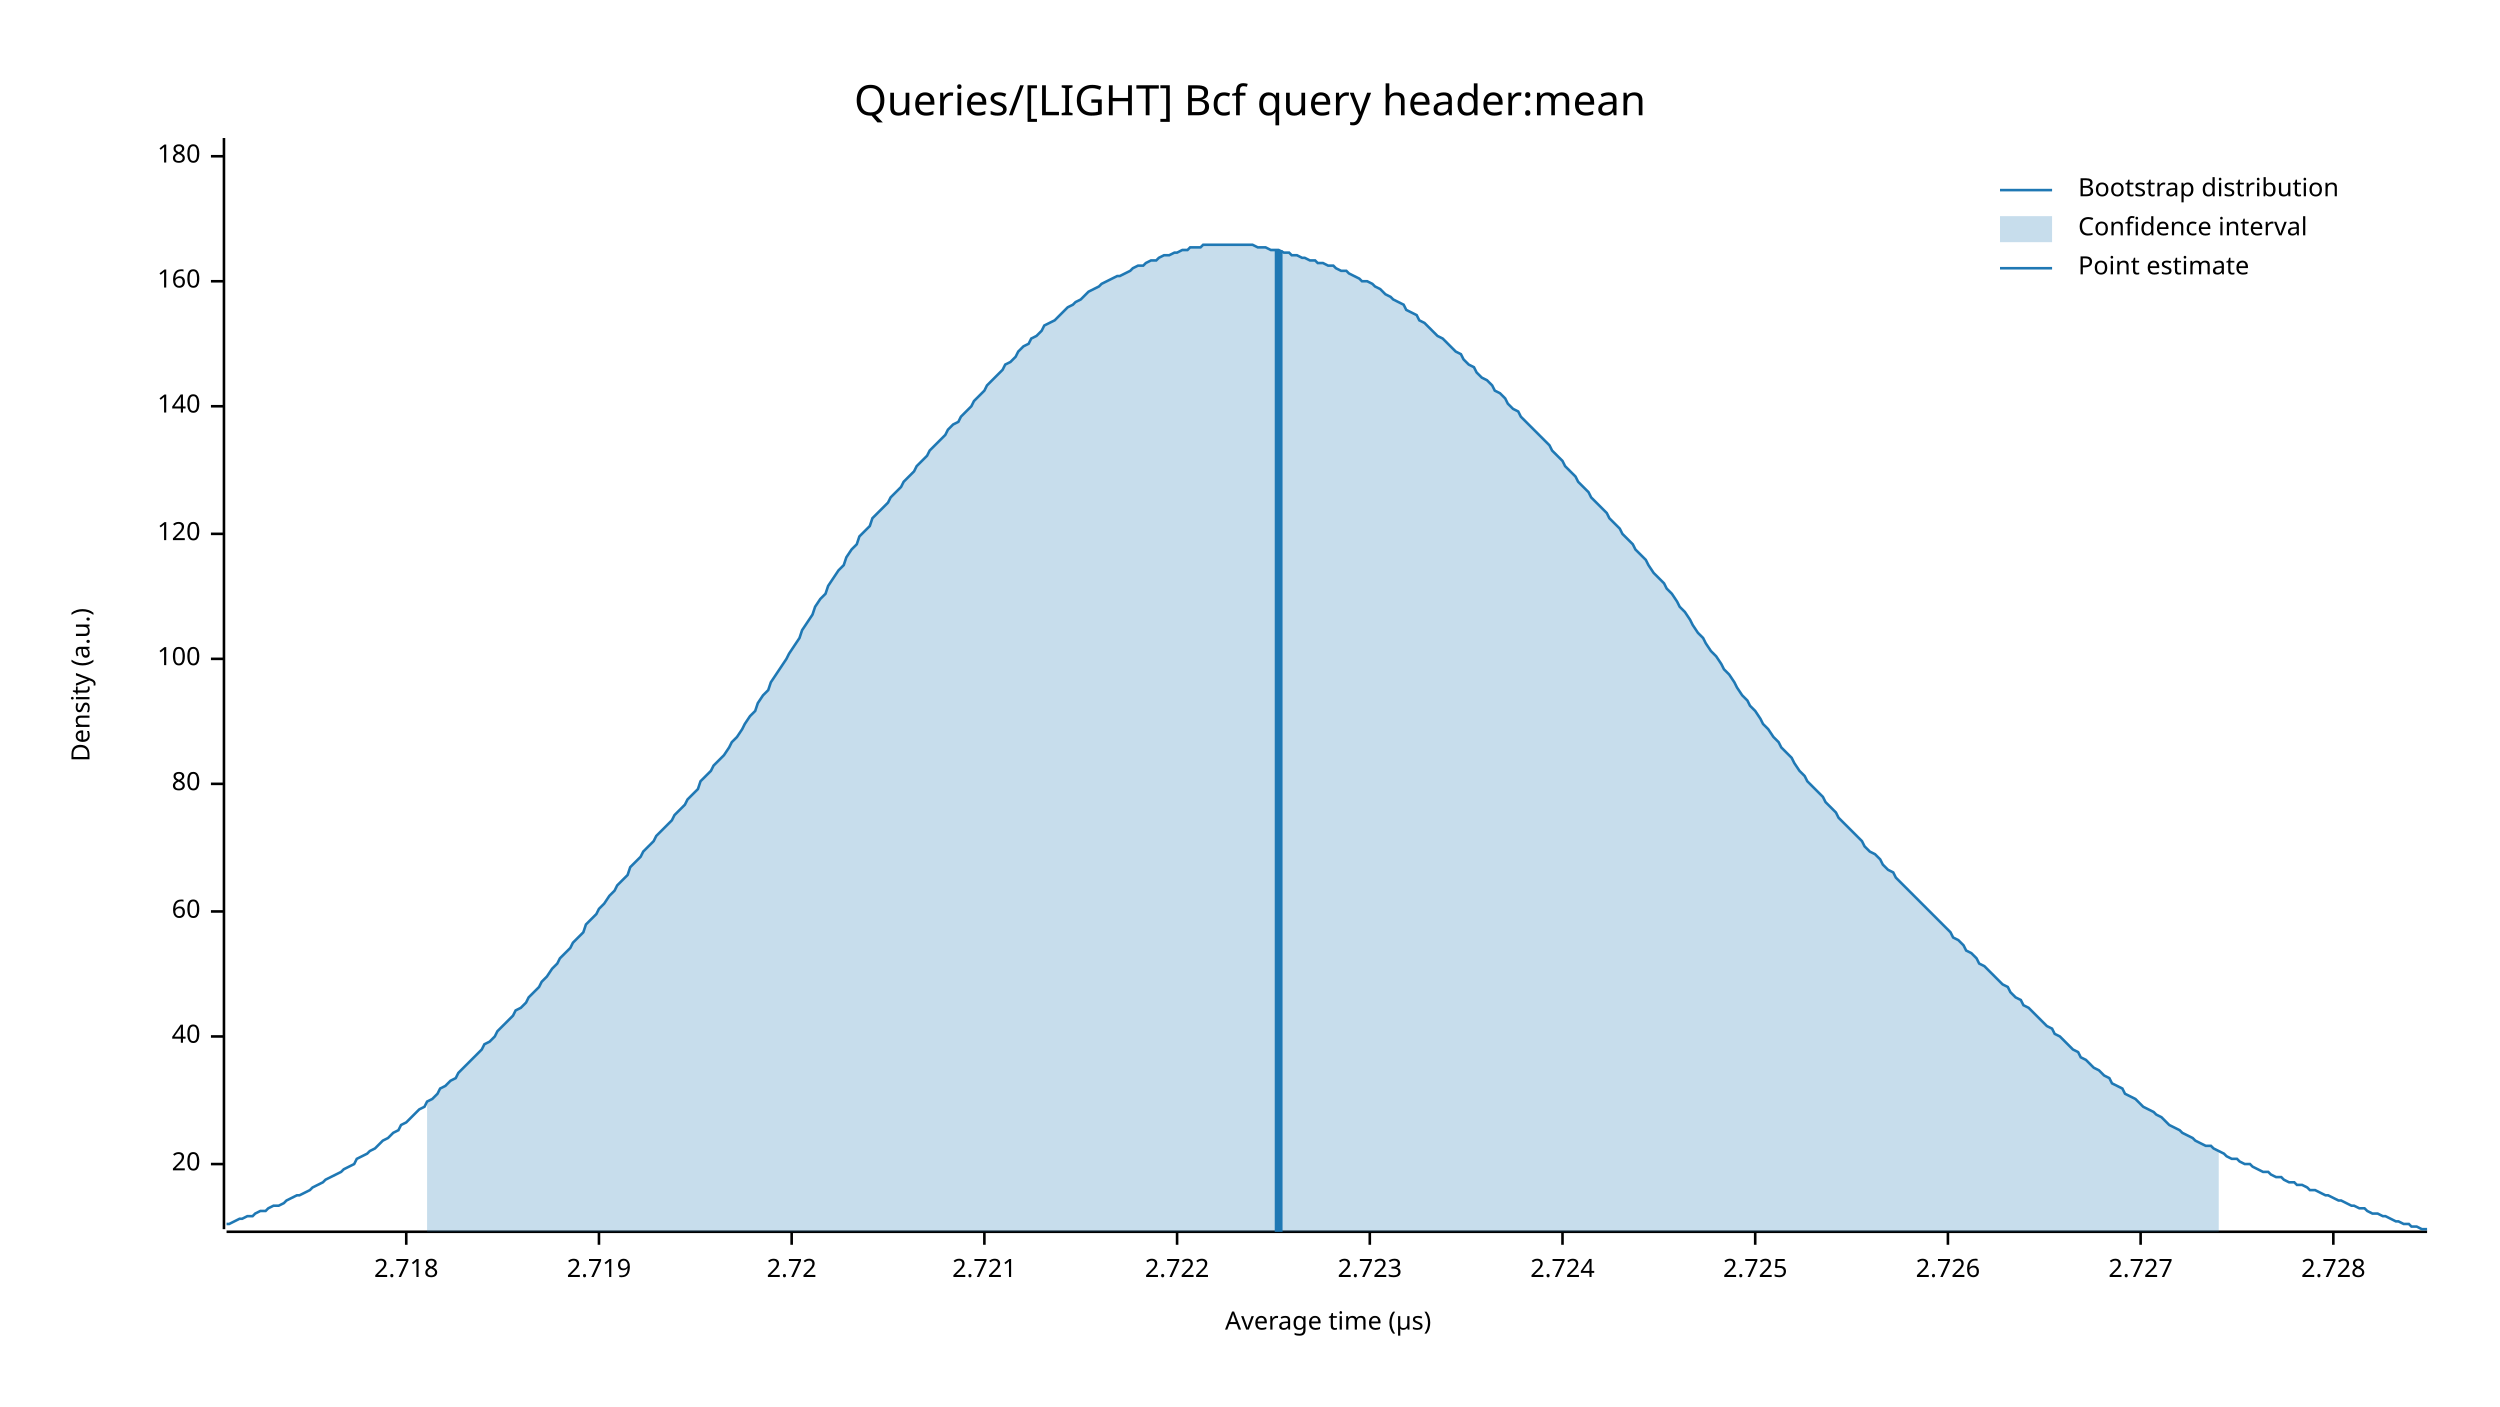
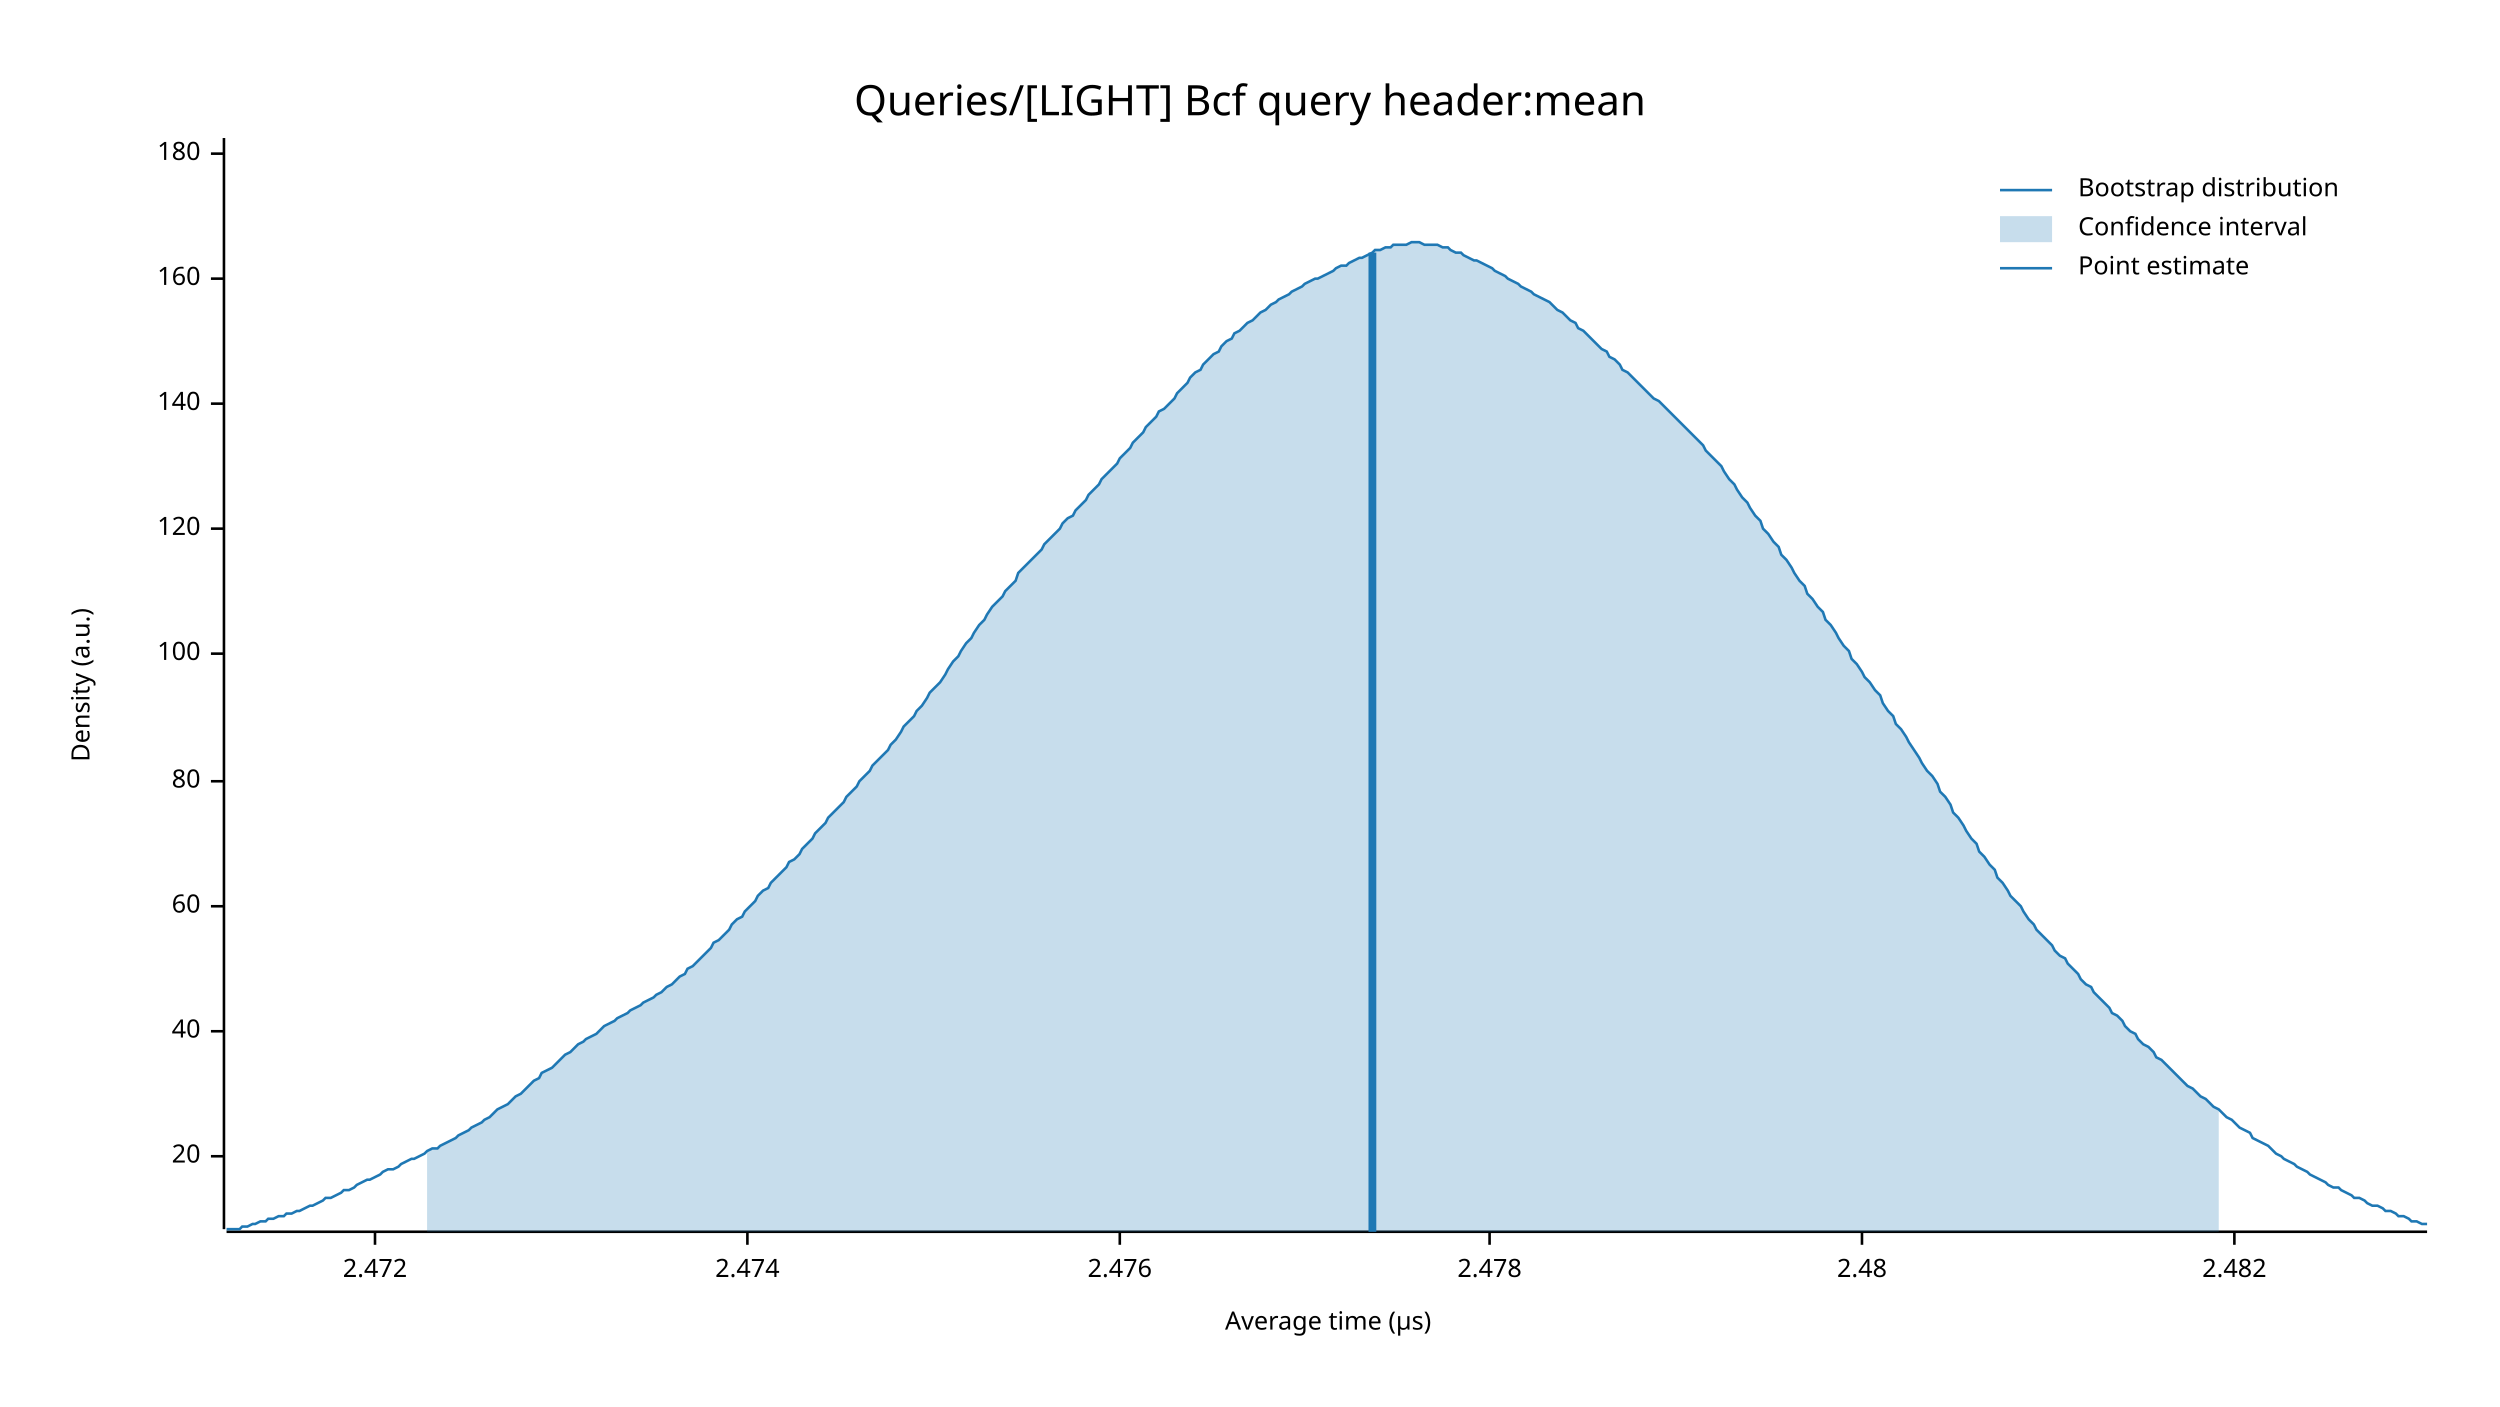
<svg xmlns="http://www.w3.org/2000/svg" width="960" height="540" viewBox="0 0 960 540">
  <text x="480" y="32" dy="0.76em" text-anchor="middle" font-family="sans-serif" font-size="16.129" opacity="1" fill="#000000">
Queries/[LIGHT] Bcf query header:mean
</text>
  <text x="27" y="263" dy="0.76em" text-anchor="middle" font-family="sans-serif" font-size="9.677" opacity="1" fill="#000000" transform="rotate(270, 27, 263)">
Density (a.u.)
</text>
  <text x="510" y="513" dy="-0.5ex" text-anchor="middle" font-family="sans-serif" font-size="9.677" opacity="1" fill="#000000">
Average time (µs)
</text>
  <polyline fill="none" opacity="1" stroke="#000000" stroke-width="1" points="86,53 86,472 " />
-   <text x="77" y="447" dy="0.5ex" text-anchor="end" font-family="sans-serif" font-size="9.677" opacity="1" fill="#000000">
+   <text x="77" y="444" dy="0.5ex" text-anchor="end" font-family="sans-serif" font-size="9.677" opacity="1" fill="#000000">
20
</text>
-   <polyline fill="none" opacity="1" stroke="#000000" stroke-width="1" points="81,447 86,447 " />
-   <text x="77" y="398" dy="0.5ex" text-anchor="end" font-family="sans-serif" font-size="9.677" opacity="1" fill="#000000">
+   <polyline fill="none" opacity="1" stroke="#000000" stroke-width="1" points="81,444 86,444 " />
+   <text x="77" y="396" dy="0.5ex" text-anchor="end" font-family="sans-serif" font-size="9.677" opacity="1" fill="#000000">
40
</text>
-   <polyline fill="none" opacity="1" stroke="#000000" stroke-width="1" points="81,398 86,398 " />
-   <text x="77" y="350" dy="0.5ex" text-anchor="end" font-family="sans-serif" font-size="9.677" opacity="1" fill="#000000">
+   <polyline fill="none" opacity="1" stroke="#000000" stroke-width="1" points="81,396 86,396 " />
+   <text x="77" y="348" dy="0.5ex" text-anchor="end" font-family="sans-serif" font-size="9.677" opacity="1" fill="#000000">
60
</text>
-   <polyline fill="none" opacity="1" stroke="#000000" stroke-width="1" points="81,350 86,350 " />
-   <text x="77" y="301" dy="0.5ex" text-anchor="end" font-family="sans-serif" font-size="9.677" opacity="1" fill="#000000">
+   <polyline fill="none" opacity="1" stroke="#000000" stroke-width="1" points="81,348 86,348 " />
+   <text x="77" y="300" dy="0.5ex" text-anchor="end" font-family="sans-serif" font-size="9.677" opacity="1" fill="#000000">
80
</text>
-   <polyline fill="none" opacity="1" stroke="#000000" stroke-width="1" points="81,301 86,301 " />
-   <text x="77" y="253" dy="0.5ex" text-anchor="end" font-family="sans-serif" font-size="9.677" opacity="1" fill="#000000">
+   <polyline fill="none" opacity="1" stroke="#000000" stroke-width="1" points="81,300 86,300 " />
+   <text x="77" y="251" dy="0.5ex" text-anchor="end" font-family="sans-serif" font-size="9.677" opacity="1" fill="#000000">
100
</text>
-   <polyline fill="none" opacity="1" stroke="#000000" stroke-width="1" points="81,253 86,253 " />
-   <text x="77" y="205" dy="0.5ex" text-anchor="end" font-family="sans-serif" font-size="9.677" opacity="1" fill="#000000">
+   <polyline fill="none" opacity="1" stroke="#000000" stroke-width="1" points="81,251 86,251 " />
+   <text x="77" y="203" dy="0.5ex" text-anchor="end" font-family="sans-serif" font-size="9.677" opacity="1" fill="#000000">
120
</text>
-   <polyline fill="none" opacity="1" stroke="#000000" stroke-width="1" points="81,205 86,205 " />
-   <text x="77" y="156" dy="0.5ex" text-anchor="end" font-family="sans-serif" font-size="9.677" opacity="1" fill="#000000">
+   <polyline fill="none" opacity="1" stroke="#000000" stroke-width="1" points="81,203 86,203 " />
+   <text x="77" y="155" dy="0.5ex" text-anchor="end" font-family="sans-serif" font-size="9.677" opacity="1" fill="#000000">
140
</text>
-   <polyline fill="none" opacity="1" stroke="#000000" stroke-width="1" points="81,156 86,156 " />
-   <text x="77" y="108" dy="0.5ex" text-anchor="end" font-family="sans-serif" font-size="9.677" opacity="1" fill="#000000">
+   <polyline fill="none" opacity="1" stroke="#000000" stroke-width="1" points="81,155 86,155 " />
+   <text x="77" y="107" dy="0.5ex" text-anchor="end" font-family="sans-serif" font-size="9.677" opacity="1" fill="#000000">
160
</text>
-   <polyline fill="none" opacity="1" stroke="#000000" stroke-width="1" points="81,108 86,108 " />
-   <text x="77" y="60" dy="0.5ex" text-anchor="end" font-family="sans-serif" font-size="9.677" opacity="1" fill="#000000">
+   <polyline fill="none" opacity="1" stroke="#000000" stroke-width="1" points="81,107 86,107 " />
+   <text x="77" y="59" dy="0.5ex" text-anchor="end" font-family="sans-serif" font-size="9.677" opacity="1" fill="#000000">
180
</text>
-   <polyline fill="none" opacity="1" stroke="#000000" stroke-width="1" points="81,60 86,60 " />
+   <polyline fill="none" opacity="1" stroke="#000000" stroke-width="1" points="81,59 86,59 " />
  <polyline fill="none" opacity="1" stroke="#000000" stroke-width="1" points="87,473 932,473 " />
-   <text x="156" y="483" dy="0.76em" text-anchor="middle" font-family="sans-serif" font-size="9.677" opacity="1" fill="#000000">
- 2.718
+   <text x="144" y="483" dy="0.76em" text-anchor="middle" font-family="sans-serif" font-size="9.677" opacity="1" fill="#000000">
+ 2.472
</text>
-   <polyline fill="none" opacity="1" stroke="#000000" stroke-width="1" points="156,473 156,478 " />
-   <text x="230" y="483" dy="0.76em" text-anchor="middle" font-family="sans-serif" font-size="9.677" opacity="1" fill="#000000">
- 2.719
+   <polyline fill="none" opacity="1" stroke="#000000" stroke-width="1" points="144,473 144,478 " />
+   <text x="287" y="483" dy="0.76em" text-anchor="middle" font-family="sans-serif" font-size="9.677" opacity="1" fill="#000000">
+ 2.474
</text>
-   <polyline fill="none" opacity="1" stroke="#000000" stroke-width="1" points="230,473 230,478 " />
-   <text x="304" y="483" dy="0.76em" text-anchor="middle" font-family="sans-serif" font-size="9.677" opacity="1" fill="#000000">
- 2.72
+   <polyline fill="none" opacity="1" stroke="#000000" stroke-width="1" points="287,473 287,478 " />
+   <text x="430" y="483" dy="0.76em" text-anchor="middle" font-family="sans-serif" font-size="9.677" opacity="1" fill="#000000">
+ 2.476
</text>
-   <polyline fill="none" opacity="1" stroke="#000000" stroke-width="1" points="304,473 304,478 " />
-   <text x="378" y="483" dy="0.76em" text-anchor="middle" font-family="sans-serif" font-size="9.677" opacity="1" fill="#000000">
- 2.721
+   <polyline fill="none" opacity="1" stroke="#000000" stroke-width="1" points="430,473 430,478 " />
+   <text x="572" y="483" dy="0.76em" text-anchor="middle" font-family="sans-serif" font-size="9.677" opacity="1" fill="#000000">
+ 2.478
</text>
-   <polyline fill="none" opacity="1" stroke="#000000" stroke-width="1" points="378,473 378,478 " />
-   <text x="452" y="483" dy="0.76em" text-anchor="middle" font-family="sans-serif" font-size="9.677" opacity="1" fill="#000000">
- 2.722
+   <polyline fill="none" opacity="1" stroke="#000000" stroke-width="1" points="572,473 572,478 " />
+   <text x="715" y="483" dy="0.76em" text-anchor="middle" font-family="sans-serif" font-size="9.677" opacity="1" fill="#000000">
+ 2.48
</text>
-   <polyline fill="none" opacity="1" stroke="#000000" stroke-width="1" points="452,473 452,478 " />
-   <text x="526" y="483" dy="0.76em" text-anchor="middle" font-family="sans-serif" font-size="9.677" opacity="1" fill="#000000">
- 2.723
+   <polyline fill="none" opacity="1" stroke="#000000" stroke-width="1" points="715,473 715,478 " />
+   <text x="858" y="483" dy="0.76em" text-anchor="middle" font-family="sans-serif" font-size="9.677" opacity="1" fill="#000000">
+ 2.482
</text>
-   <polyline fill="none" opacity="1" stroke="#000000" stroke-width="1" points="526,473 526,478 " />
-   <text x="600" y="483" dy="0.76em" text-anchor="middle" font-family="sans-serif" font-size="9.677" opacity="1" fill="#000000">
- 2.724
- </text>
-   <polyline fill="none" opacity="1" stroke="#000000" stroke-width="1" points="600,473 600,478 " />
-   <text x="674" y="483" dy="0.76em" text-anchor="middle" font-family="sans-serif" font-size="9.677" opacity="1" fill="#000000">
- 2.725
- </text>
-   <polyline fill="none" opacity="1" stroke="#000000" stroke-width="1" points="674,473 674,478 " />
-   <text x="748" y="483" dy="0.76em" text-anchor="middle" font-family="sans-serif" font-size="9.677" opacity="1" fill="#000000">
- 2.726
- </text>
-   <polyline fill="none" opacity="1" stroke="#000000" stroke-width="1" points="748,473 748,478 " />
-   <text x="822" y="483" dy="0.76em" text-anchor="middle" font-family="sans-serif" font-size="9.677" opacity="1" fill="#000000">
- 2.727
- </text>
-   <polyline fill="none" opacity="1" stroke="#000000" stroke-width="1" points="822,473 822,478 " />
-   <text x="896" y="483" dy="0.76em" text-anchor="middle" font-family="sans-serif" font-size="9.677" opacity="1" fill="#000000">
- 2.728
- </text>
-   <polyline fill="none" opacity="1" stroke="#000000" stroke-width="1" points="896,473 896,478 " />
-   <polyline fill="none" opacity="1" stroke="#1F78B4" stroke-width="1" points="87,470 88,470 90,469 92,468 93,468 95,467 97,467 98,466 100,465 102,465 103,464 105,463 107,463 109,462 110,461 112,460 114,459 115,459 117,458 119,457 120,456 122,455 124,454 125,453 127,452 129,451 131,450 132,449 134,448 136,447 137,445 139,444 141,443 142,442 144,441 146,439 147,438 149,437 151,435 153,434 154,432 156,431 158,429 159,428 161,426 163,425 164,423 166,422 168,420 169,418 171,417 173,415 175,414 176,412 178,410 180,408 181,407 183,405 185,403 186,401 188,400 190,398 191,396 193,394 195,392 197,390 198,388 200,387 202,385 203,383 205,381 207,379 208,377 210,375 212,372 214,370 215,368 217,366 219,364 220,362 222,360 224,358 225,355 227,353 229,351 230,349 232,347 234,344 236,342 237,340 239,338 241,336 242,333 244,331 246,329 247,327 249,325 251,323 252,321 254,319 256,317 258,315 259,313 261,311 263,309 264,307 266,305 268,303 269,300 271,298 273,296 274,294 276,292 278,290 280,287 281,285 283,283 285,280 286,278 288,275 290,273 291,270 293,267 295,265 296,262 298,259 300,256 302,253 303,251 305,248 307,245 308,242 310,239 312,236 313,233 315,230 317,228 318,225 320,222 322,219 324,217 325,214 327,211 329,209 330,206 332,204 334,202 335,199 337,197 339,195 341,193 342,191 344,189 346,187 347,185 349,183 351,181 352,179 354,177 356,175 357,173 359,171 361,169 363,167 364,165 366,163 368,162 369,160 371,158 373,156 374,154 376,152 378,150 379,148 381,146 383,144 385,142 386,140 388,139 390,137 391,135 393,133 395,132 396,130 398,129 400,127 401,125 403,124 405,123 407,121 408,120 410,118 412,117 413,116 415,115 417,113 418,112 420,111 422,110 423,109 425,108 427,107 429,106 430,106 432,105 434,104 435,103 437,102 439,102 440,101 442,100 444,100 445,99 447,98 449,98 451,97 452,97 454,96 456,96 457,95 459,95 461,95 462,94 464,94 466,94 468,94 469,94 471,94 473,94 474,94 476,94 478,94 479,94 481,94 483,95 484,95 486,95 488,96 490,96 491,96 493,97 495,97 496,98 498,98 500,99 501,99 503,100 505,100 506,101 508,101 510,102 512,102 513,103 515,104 517,104 518,105 520,106 522,107 523,108 525,108 527,109 528,110 530,111 532,113 534,114 535,115 537,116 539,117 540,119 542,120 544,121 545,123 547,124 549,126 550,127 552,129 554,130 556,132 557,133 559,135 561,136 562,138 564,140 566,141 567,143 569,145 571,146 573,148 574,150 576,151 578,153 579,155 581,157 583,158 584,160 586,162 588,164 589,165 591,167 593,169 595,171 596,173 598,175 600,177 601,179 603,181 605,183 606,185 608,187 610,189 611,191 613,193 615,195 617,197 618,199 620,201 622,203 623,205 625,207 627,209 628,211 630,213 632,215 633,217 635,220 637,222 639,224 640,226 642,228 644,231 645,233 647,235 649,238 650,240 652,243 654,245 655,247 657,250 659,252 661,255 662,257 664,259 666,262 667,264 669,267 671,269 672,271 674,273 676,276 677,278 679,280 681,283 683,285 684,287 686,289 688,291 689,293 691,296 693,298 694,300 696,302 698,304 700,306 701,308 703,310 705,312 706,314 708,316 710,318 711,319 713,321 715,323 716,325 718,327 720,328 722,330 723,332 725,334 727,335 728,337 730,339 732,341 733,342 735,344 737,346 738,347 740,349 742,351 744,353 745,354 747,356 749,358 750,360 752,361 754,363 755,365 757,366 759,368 760,370 762,371 764,373 766,375 767,376 769,378 771,379 772,381 774,383 776,384 777,386 779,387 781,389 782,390 784,392 786,394 788,395 789,397 791,398 793,400 794,401 796,403 798,404 799,406 801,407 803,409 804,410 806,411 808,413 810,414 811,416 813,417 815,418 816,420 818,421 820,422 821,423 823,425 825,426 827,427 828,428 830,429 832,431 833,432 835,433 837,434 838,435 840,436 842,437 843,438 845,439 847,440 849,440 850,441 852,442 854,443 855,444 857,445 859,445 860,446 862,447 864,447 865,448 867,449 869,450 871,450 872,451 874,452 876,452 877,453 879,454 881,454 882,455 884,455 886,456 887,457 889,457 891,458 893,459 894,459 896,460 898,461 899,461 901,462 903,463 904,463 906,464 908,464 909,465 911,466 913,466 915,467 916,467 918,468 920,469 921,469 923,470 925,470 926,471 928,471 930,472 932,472 " />
-   <polygon opacity="0.25" fill="#1F78B4" points="164,423 166,422 168,420 169,418 171,417 173,415 175,414 176,412 178,410 180,408 181,407 183,405 185,403 186,401 188,400 190,398 191,396 193,394 195,392 197,390 198,388 200,387 202,385 203,383 205,381 207,379 208,377 210,375 212,372 214,370 215,368 217,366 219,364 220,362 222,360 224,358 225,355 227,353 229,351 230,349 232,347 234,344 236,342 237,340 239,338 241,336 242,333 244,331 246,329 247,327 249,325 251,323 252,321 254,319 256,317 258,315 259,313 261,311 263,309 264,307 266,305 268,303 269,300 271,298 273,296 274,294 276,292 278,290 280,287 281,285 283,283 285,280 286,278 288,275 290,273 291,270 293,267 295,265 296,262 298,259 300,256 302,253 303,251 305,248 307,245 308,242 310,239 312,236 313,233 315,230 317,228 318,225 320,222 322,219 324,217 325,214 327,211 329,209 330,206 332,204 334,202 335,199 337,197 339,195 341,193 342,191 344,189 346,187 347,185 349,183 351,181 352,179 354,177 356,175 357,173 359,171 361,169 363,167 364,165 366,163 368,162 369,160 371,158 373,156 374,154 376,152 378,150 379,148 381,146 383,144 385,142 386,140 388,139 390,137 391,135 393,133 395,132 396,130 398,129 400,127 401,125 403,124 405,123 407,121 408,120 410,118 412,117 413,116 415,115 417,113 418,112 420,111 422,110 423,109 425,108 427,107 429,106 430,106 432,105 434,104 435,103 437,102 439,102 440,101 442,100 444,100 445,99 447,98 449,98 451,97 452,97 454,96 456,96 457,95 459,95 461,95 462,94 464,94 466,94 468,94 469,94 471,94 473,94 474,94 476,94 478,94 479,94 481,94 483,95 484,95 486,95 488,96 490,96 491,96 493,97 495,97 496,98 498,98 500,99 501,99 503,100 505,100 506,101 508,101 510,102 512,102 513,103 515,104 517,104 518,105 520,106 522,107 523,108 525,108 527,109 528,110 530,111 532,113 534,114 535,115 537,116 539,117 540,119 542,120 544,121 545,123 547,124 549,126 550,127 552,129 554,130 556,132 557,133 559,135 561,136 562,138 564,140 566,141 567,143 569,145 571,146 573,148 574,150 576,151 578,153 579,155 581,157 583,158 584,160 586,162 588,164 589,165 591,167 593,169 595,171 596,173 598,175 600,177 601,179 603,181 605,183 606,185 608,187 610,189 611,191 613,193 615,195 617,197 618,199 620,201 622,203 623,205 625,207 627,209 628,211 630,213 632,215 633,217 635,220 637,222 639,224 640,226 642,228 644,231 645,233 647,235 649,238 650,240 652,243 654,245 655,247 657,250 659,252 661,255 662,257 664,259 666,262 667,264 669,267 671,269 672,271 674,273 676,276 677,278 679,280 681,283 683,285 684,287 686,289 688,291 689,293 691,296 693,298 694,300 696,302 698,304 700,306 701,308 703,310 705,312 706,314 708,316 710,318 711,319 713,321 715,323 716,325 718,327 720,328 722,330 723,332 725,334 727,335 728,337 730,339 732,341 733,342 735,344 737,346 738,347 740,349 742,351 744,353 745,354 747,356 749,358 750,360 752,361 754,363 755,365 757,366 759,368 760,370 762,371 764,373 766,375 767,376 769,378 771,379 772,381 774,383 776,384 777,386 779,387 781,389 782,390 784,392 786,394 788,395 789,397 791,398 793,400 794,401 796,403 798,404 799,406 801,407 803,409 804,410 806,411 808,413 810,414 811,416 813,417 815,418 816,420 818,421 820,422 821,423 823,425 825,426 827,427 828,428 830,429 832,431 833,432 835,433 837,434 838,435 840,436 842,437 843,438 845,439 847,440 849,440 850,441 852,442 852,473 164,473 " />
-   <polyline fill="none" opacity="1" stroke="#1F78B4" stroke-width="3" points="491,473 491,96 " />
+   <polyline fill="none" opacity="1" stroke="#000000" stroke-width="1" points="858,473 858,478 " />
+   <polyline fill="none" opacity="1" stroke="#1F78B4" stroke-width="1" points="87,472 88,472 90,472 92,472 93,471 95,471 97,470 98,470 100,469 102,469 103,468 105,468 107,467 109,467 110,466 112,466 114,465 115,465 117,464 119,463 120,463 122,462 124,461 125,460 127,460 129,459 131,458 132,457 134,457 136,456 137,455 139,454 141,453 142,453 144,452 146,451 147,450 149,449 151,449 153,448 154,447 156,446 158,445 159,445 161,444 163,443 164,442 166,441 168,441 169,440 171,439 173,438 175,437 176,436 178,435 180,434 181,433 183,432 185,431 186,430 188,429 190,427 191,426 193,425 195,424 197,422 198,421 200,420 202,418 203,417 205,415 207,414 208,412 210,411 212,410 214,408 215,407 217,405 219,404 220,403 222,401 224,400 225,399 227,398 229,397 230,396 232,394 234,393 236,392 237,391 239,390 241,389 242,388 244,387 246,386 247,385 249,384 251,383 252,382 254,381 256,379 258,378 259,377 261,375 263,374 264,372 266,371 268,369 269,368 271,366 273,364 274,362 276,361 278,359 280,357 281,355 283,353 285,352 286,350 288,348 290,346 291,344 293,342 295,341 296,339 298,337 300,335 302,333 303,331 305,330 307,328 308,326 310,324 312,322 313,320 315,318 317,316 318,314 320,312 322,310 324,308 325,306 327,304 329,302 330,300 332,298 334,296 335,294 337,292 339,290 341,288 342,286 344,284 346,281 347,279 349,277 351,275 352,273 354,271 356,268 357,266 359,264 361,262 363,259 364,257 366,254 368,252 369,250 371,247 373,245 374,243 376,240 378,238 379,236 381,233 383,231 385,229 386,227 388,225 390,223 391,220 393,218 395,216 396,215 398,213 400,211 401,209 403,207 405,205 407,203 408,201 410,199 412,198 413,196 415,194 417,192 418,190 420,188 422,186 423,184 425,182 427,180 429,178 430,176 432,174 434,172 435,170 437,168 439,166 440,164 442,162 444,160 445,158 447,157 449,155 451,153 452,151 454,149 456,147 457,145 459,143 461,142 462,140 464,138 466,136 468,135 469,133 471,131 473,130 474,128 476,127 478,125 479,124 481,123 483,121 484,120 486,119 488,117 490,116 491,115 493,114 495,113 496,112 498,111 500,110 501,109 503,108 505,107 506,107 508,106 510,105 512,104 513,103 515,102 517,102 518,101 520,100 522,99 523,99 525,98 527,97 528,96 530,96 532,95 534,95 535,94 537,94 539,94 540,94 542,93 544,93 545,93 547,94 549,94 550,94 552,94 554,95 556,95 557,96 559,97 561,97 562,98 564,99 566,100 567,100 569,101 571,102 573,103 574,104 576,105 578,106 579,107 581,108 583,109 584,110 586,111 588,112 589,113 591,114 593,115 595,116 596,117 598,119 600,120 601,121 603,123 605,124 606,126 608,127 610,129 611,130 613,132 615,134 617,135 618,137 620,138 622,140 623,142 625,143 627,145 628,146 630,148 632,150 633,151 635,153 637,154 639,156 640,157 642,159 644,161 645,162 647,164 649,166 650,167 652,169 654,171 655,173 657,175 659,177 661,179 662,181 664,184 666,186 667,188 669,191 671,193 672,195 674,198 676,200 677,203 679,205 681,208 683,210 684,213 686,215 688,218 689,220 691,223 693,225 694,228 696,230 698,233 700,235 701,238 703,240 705,243 706,245 708,248 710,250 711,253 713,255 715,258 716,260 718,262 720,265 722,267 723,270 725,273 727,275 728,278 730,280 732,283 733,285 735,288 737,291 738,293 740,296 742,298 744,301 745,304 747,306 749,309 750,312 752,314 754,317 755,319 757,322 759,324 760,327 762,329 764,332 766,334 767,337 769,339 771,342 772,344 774,346 776,348 777,350 779,353 781,355 782,357 784,359 786,361 788,363 789,365 791,367 793,368 794,370 796,372 798,374 799,376 801,378 803,379 804,381 806,383 808,385 810,387 811,389 813,390 815,392 816,394 818,396 820,397 821,399 823,401 825,402 827,404 828,406 830,407 832,409 833,410 835,412 837,414 838,415 840,417 842,418 843,419 845,421 847,422 849,424 850,425 852,426 854,428 855,429 857,430 859,432 860,433 862,434 864,435 865,437 867,438 869,439 871,440 872,441 874,443 876,444 877,445 879,446 881,447 882,448 884,449 886,450 887,451 889,452 891,453 893,454 894,455 896,456 898,456 899,457 901,458 903,459 904,460 906,460 908,461 909,462 911,463 913,463 915,464 916,465 918,465 920,466 921,467 923,467 925,468 926,469 928,469 930,470 932,470 " />
+   <polygon opacity="0.25" fill="#1F78B4" points="164,442 166,441 168,441 169,440 171,439 173,438 175,437 176,436 178,435 180,434 181,433 183,432 185,431 186,430 188,429 190,427 191,426 193,425 195,424 197,422 198,421 200,420 202,418 203,417 205,415 207,414 208,412 210,411 212,410 214,408 215,407 217,405 219,404 220,403 222,401 224,400 225,399 227,398 229,397 230,396 232,394 234,393 236,392 237,391 239,390 241,389 242,388 244,387 246,386 247,385 249,384 251,383 252,382 254,381 256,379 258,378 259,377 261,375 263,374 264,372 266,371 268,369 269,368 271,366 273,364 274,362 276,361 278,359 280,357 281,355 283,353 285,352 286,350 288,348 290,346 291,344 293,342 295,341 296,339 298,337 300,335 302,333 303,331 305,330 307,328 308,326 310,324 312,322 313,320 315,318 317,316 318,314 320,312 322,310 324,308 325,306 327,304 329,302 330,300 332,298 334,296 335,294 337,292 339,290 341,288 342,286 344,284 346,281 347,279 349,277 351,275 352,273 354,271 356,268 357,266 359,264 361,262 363,259 364,257 366,254 368,252 369,250 371,247 373,245 374,243 376,240 378,238 379,236 381,233 383,231 385,229 386,227 388,225 390,223 391,220 393,218 395,216 396,215 398,213 400,211 401,209 403,207 405,205 407,203 408,201 410,199 412,198 413,196 415,194 417,192 418,190 420,188 422,186 423,184 425,182 427,180 429,178 430,176 432,174 434,172 435,170 437,168 439,166 440,164 442,162 444,160 445,158 447,157 449,155 451,153 452,151 454,149 456,147 457,145 459,143 461,142 462,140 464,138 466,136 468,135 469,133 471,131 473,130 474,128 476,127 478,125 479,124 481,123 483,121 484,120 486,119 488,117 490,116 491,115 493,114 495,113 496,112 498,111 500,110 501,109 503,108 505,107 506,107 508,106 510,105 512,104 513,103 515,102 517,102 518,101 520,100 522,99 523,99 525,98 527,97 528,96 530,96 532,95 534,95 535,94 537,94 539,94 540,94 542,93 544,93 545,93 547,94 549,94 550,94 552,94 554,95 556,95 557,96 559,97 561,97 562,98 564,99 566,100 567,100 569,101 571,102 573,103 574,104 576,105 578,106 579,107 581,108 583,109 584,110 586,111 588,112 589,113 591,114 593,115 595,116 596,117 598,119 600,120 601,121 603,123 605,124 606,126 608,127 610,129 611,130 613,132 615,134 617,135 618,137 620,138 622,140 623,142 625,143 627,145 628,146 630,148 632,150 633,151 635,153 637,154 639,156 640,157 642,159 644,161 645,162 647,164 649,166 650,167 652,169 654,171 655,173 657,175 659,177 661,179 662,181 664,184 666,186 667,188 669,191 671,193 672,195 674,198 676,200 677,203 679,205 681,208 683,210 684,213 686,215 688,218 689,220 691,223 693,225 694,228 696,230 698,233 700,235 701,238 703,240 705,243 706,245 708,248 710,250 711,253 713,255 715,258 716,260 718,262 720,265 722,267 723,270 725,273 727,275 728,278 730,280 732,283 733,285 735,288 737,291 738,293 740,296 742,298 744,301 745,304 747,306 749,309 750,312 752,314 754,317 755,319 757,322 759,324 760,327 762,329 764,332 766,334 767,337 769,339 771,342 772,344 774,346 776,348 777,350 779,353 781,355 782,357 784,359 786,361 788,363 789,365 791,367 793,368 794,370 796,372 798,374 799,376 801,378 803,379 804,381 806,383 808,385 810,387 811,389 813,390 815,392 816,394 818,396 820,397 821,399 823,401 825,402 827,404 828,406 830,407 832,409 833,410 835,412 837,414 838,415 840,417 842,418 843,419 845,421 847,422 849,424 850,425 852,426 852,473 164,473 " />
+   <polyline fill="none" opacity="1" stroke="#1F78B4" stroke-width="3" points="527,473 527,97 " />
  <text x="798" y="68" dy="0.76em" text-anchor="start" font-family="sans-serif" font-size="9.677" opacity="1" fill="#000000">
Bootstrap distribution
</text>
  <text x="798" y="83" dy="0.76em" text-anchor="start" font-family="sans-serif" font-size="9.677" opacity="1" fill="#000000">
Confidence interval
</text>
  <text x="798" y="98" dy="0.76em" text-anchor="start" font-family="sans-serif" font-size="9.677" opacity="1" fill="#000000">
Point estimate
</text>
  <polyline fill="none" opacity="1" stroke="#1F78B4" stroke-width="1" points="768,73 788,73 " />
  <rect x="768" y="83" width="20" height="10" opacity="0.25" fill="#1F78B4" stroke="none" />
  <polyline fill="none" opacity="1" stroke="#1F78B4" stroke-width="1" points="768,103 788,103 " />
</svg>
